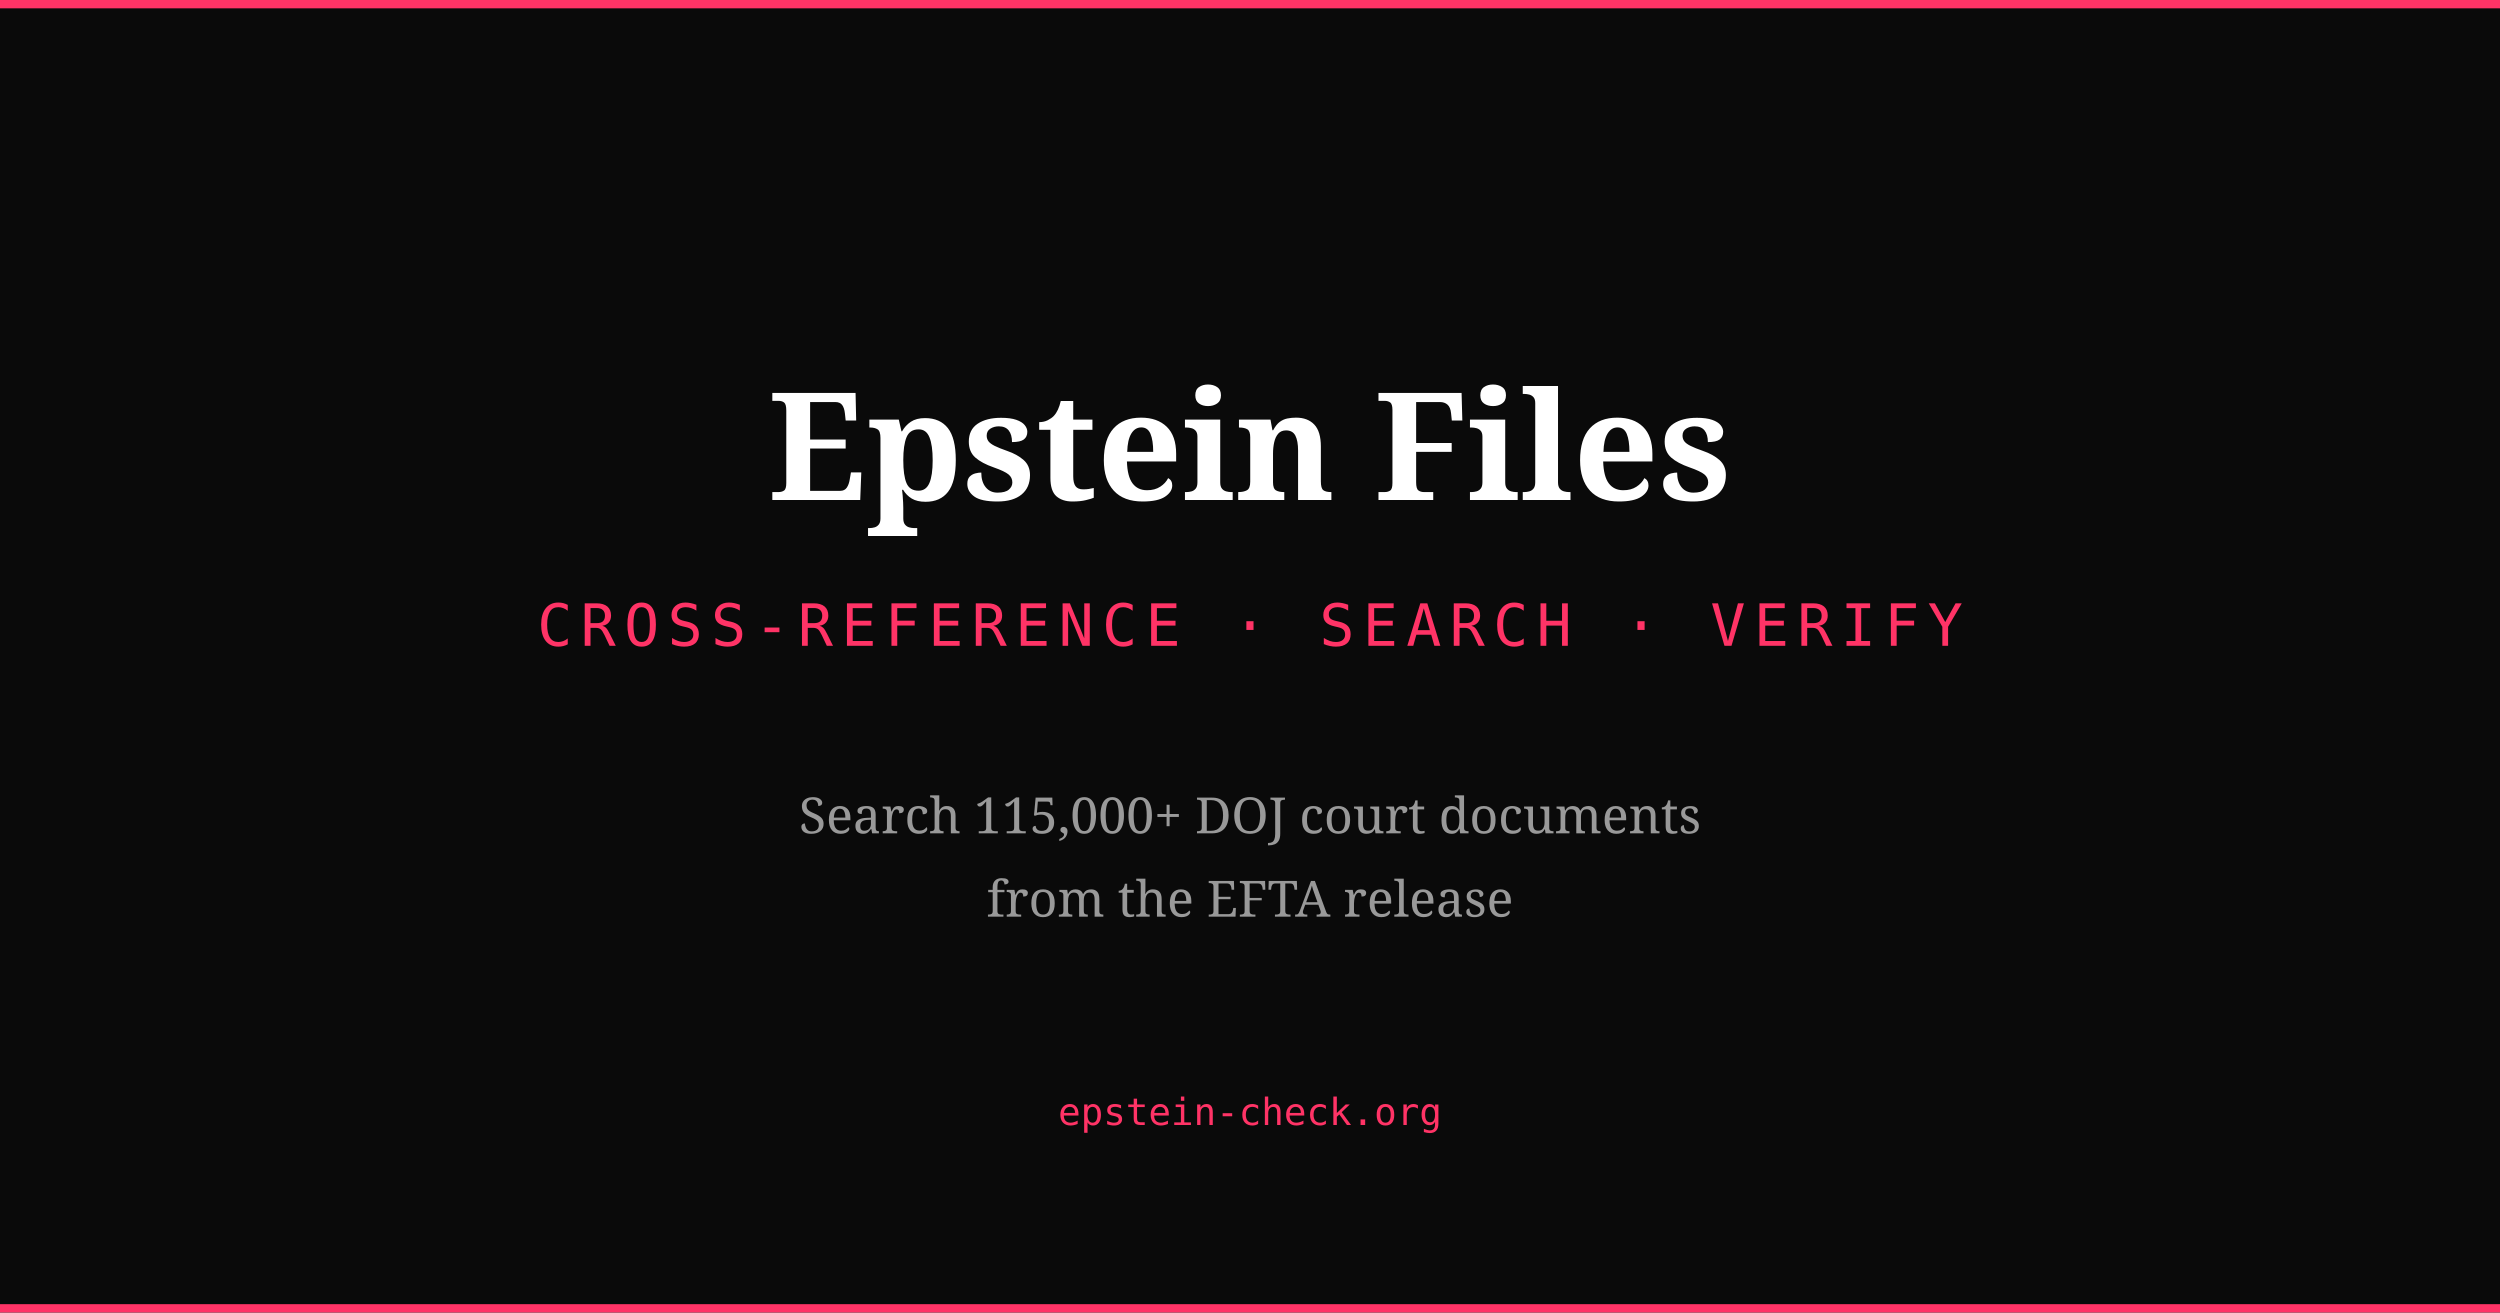
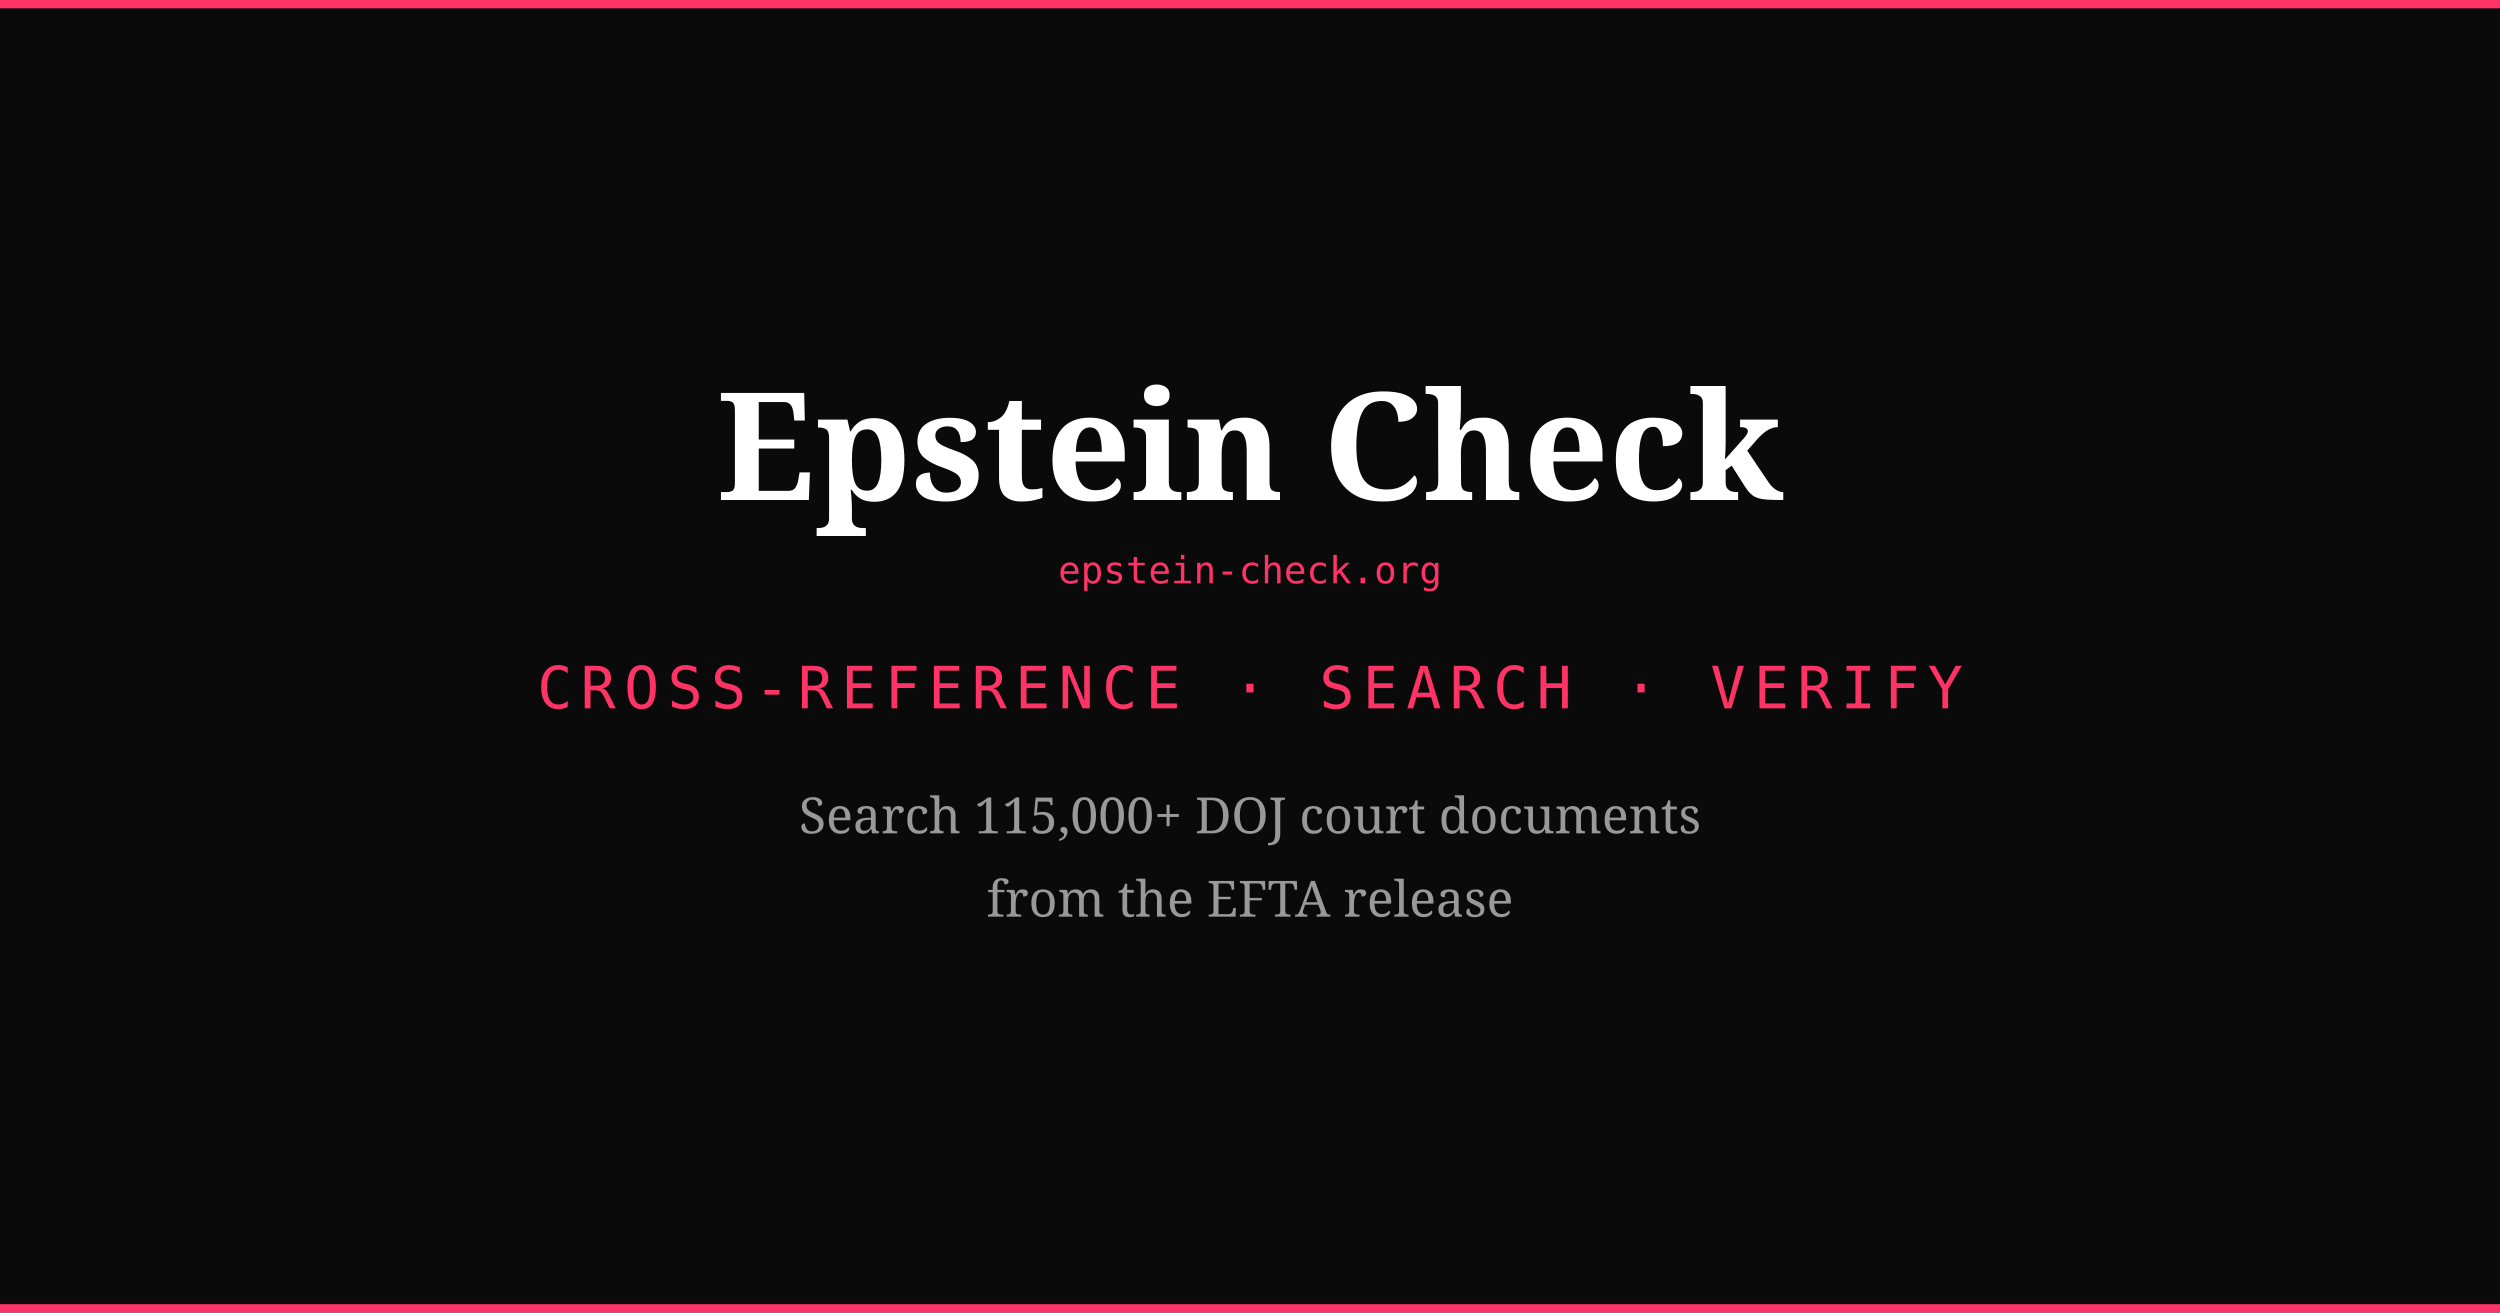
<svg xmlns="http://www.w3.org/2000/svg" width="1200" height="630" viewBox="0 0 1200 630">
  <rect width="1200" height="630" fill="#0a0a0a" />
  <rect x="0" y="0" width="1200" height="4" fill="#ff3366" />
  <rect x="0" y="626" width="1200" height="4" fill="#ff3366" />
-   <text x="600" y="240" text-anchor="middle" font-family="Georgia, serif" font-size="72" font-weight="bold" fill="#ffffff">Epstein Files</text>
-   <text x="600" y="310" text-anchor="middle" font-family="monospace" font-size="28" fill="#ff3366" letter-spacing="4">CROSS-REFERENCE · SEARCH · VERIFY</text>
+   <text x="600" y="240" text-anchor="middle" font-family="Georgia, serif" font-size="72" font-weight="bold" fill="#ffffff">Epstein Check</text>
+   <text x="600" y="280" text-anchor="middle" font-family="monospace" font-size="18" fill="#ff3366">epstein-check.org</text>
+   <text x="600" y="340" text-anchor="middle" font-family="monospace" font-size="28" fill="#ff3366" letter-spacing="4">CROSS-REFERENCE · SEARCH · VERIFY</text>
  <text x="600" y="400" text-anchor="middle" font-family="Georgia, serif" font-size="24" fill="#999999">Search 115,000+ DOJ court documents</text>
  <text x="600" y="440" text-anchor="middle" font-family="Georgia, serif" font-size="24" fill="#999999">from the EFTA release</text>
-   <text x="600" y="540" text-anchor="middle" font-family="monospace" font-size="18" fill="#ff3366">epstein-check.org</text>
</svg>
